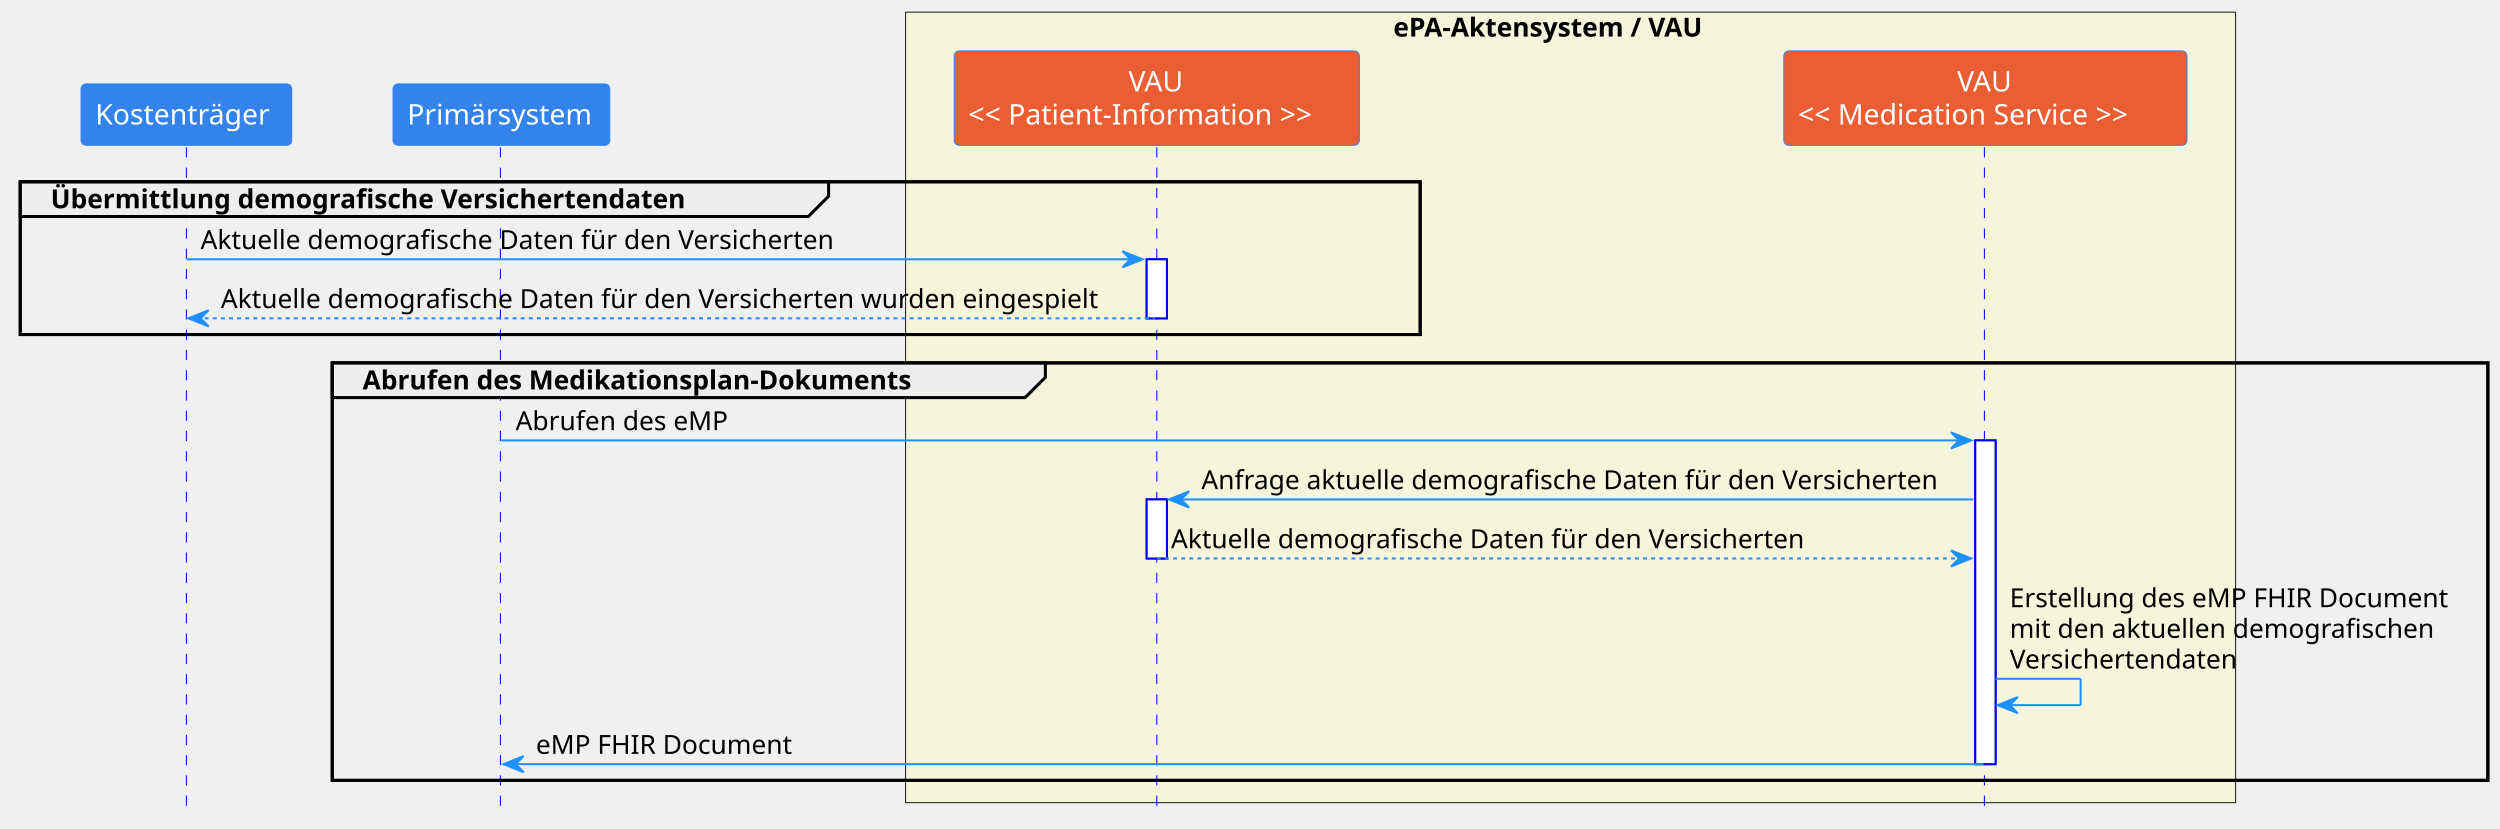
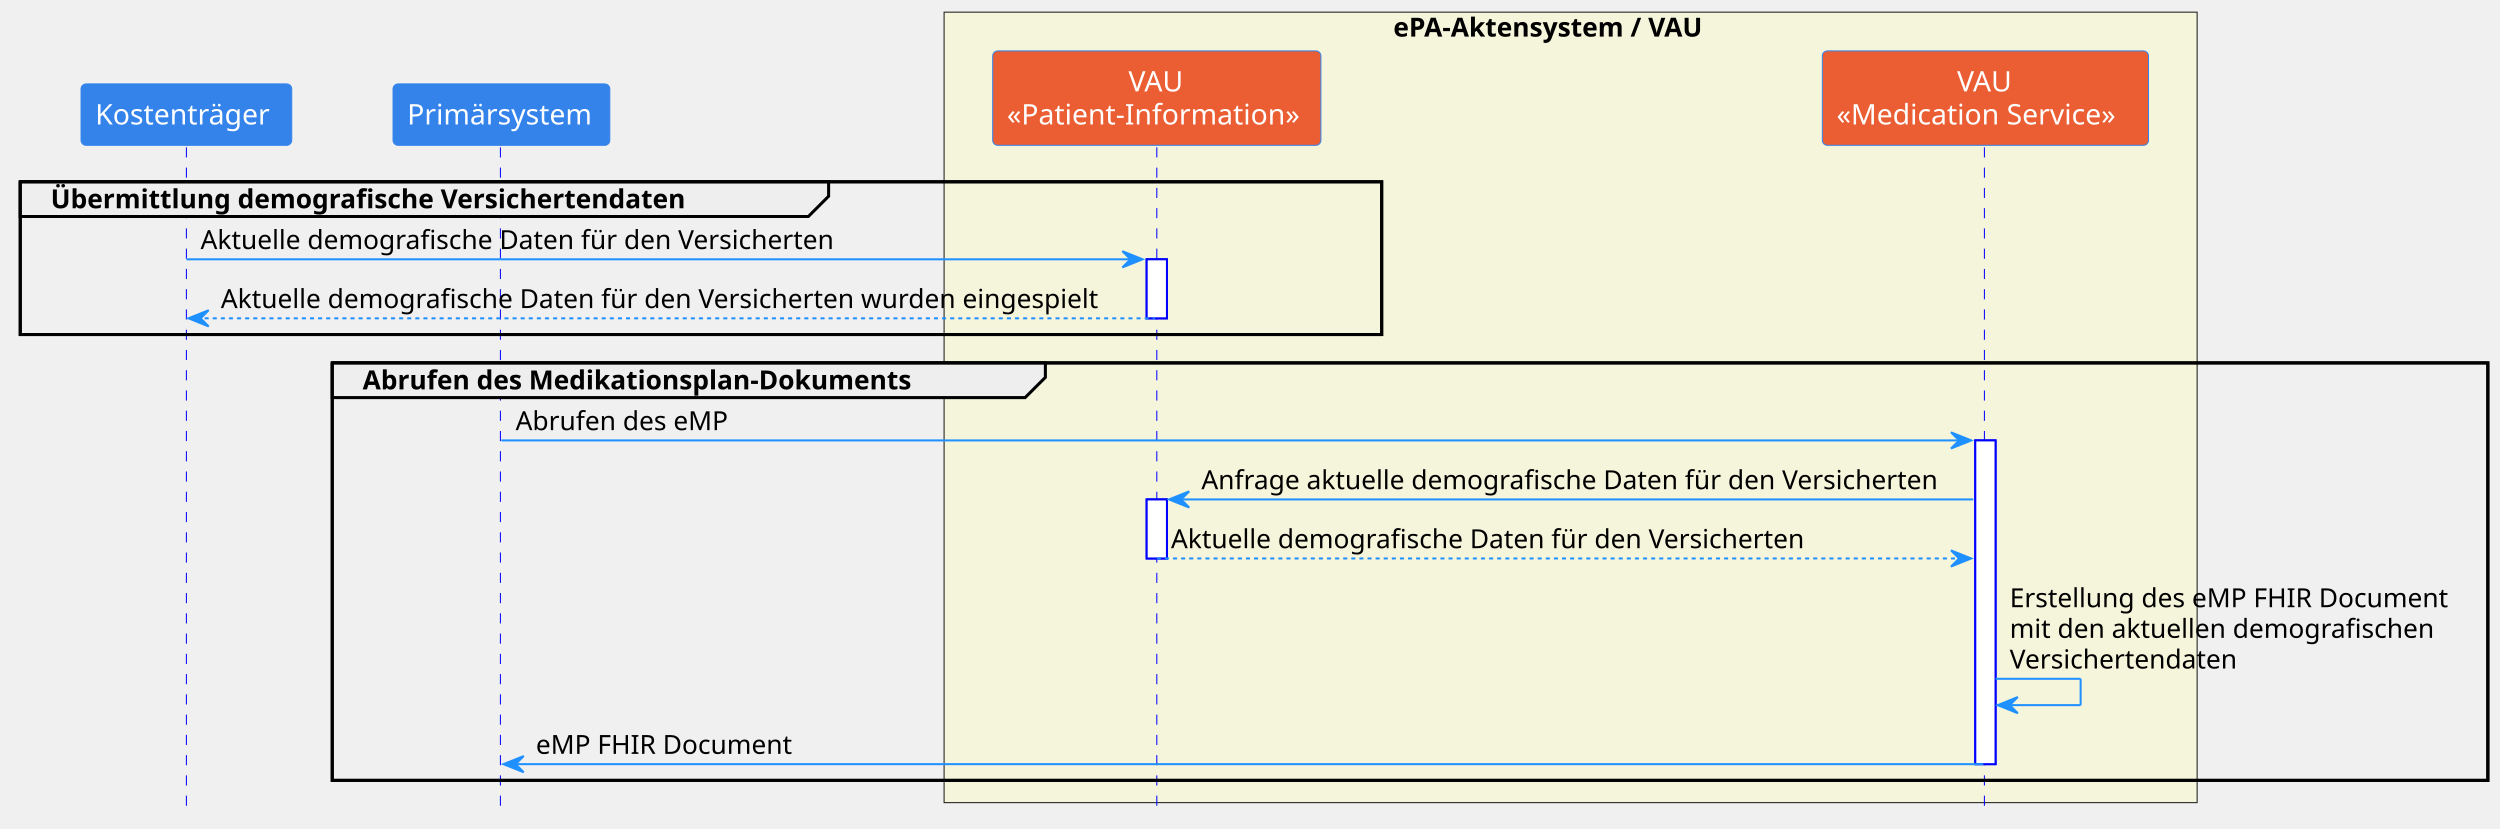
<svg xmlns="http://www.w3.org/2000/svg" contentStyleType="text/css" height="409px" preserveAspectRatio="none" style="width:1234px;height:409px;background:#FFFFFF;" version="1.1" viewBox="0 0 1234 409" width="1234px" zoomAndPan="magnify">
  <defs />
  <g>
-     <rect fill="#F5F5DC" height="390.188" style="stroke:#181818;stroke-width:0.5;" width="656.5" x="447" y="6" />
+     <rect fill="#F5F5DC" height="390.188" style="stroke:#181818;stroke-width:0.5;" width="618.5" x="466" y="6" />
    <text fill="#000000" font-family="sans-serif" font-size="13" font-weight="bold" lengthAdjust="spacing" textLength="175" x="687.75" y="18.067">ePA-Aktensystem / VAU</text>
    <rect fill="#FFFFFF" height="29.133" style="stroke:#0000FF;stroke-width:1.0;" width="10" x="566" y="127.992" />
    <rect fill="#FFFFFF" height="29.133" style="stroke:#0000FF;stroke-width:1.0;" width="10" x="566" y="246.523" />
    <rect fill="#FFFFFF" height="159.797" style="stroke:#0000FF;stroke-width:1.0;" width="10" x="975" y="217.391" />
-     <rect fill="none" height="75.398" style="stroke:#000000;stroke-width:1.5;" width="691" x="10" y="89.727" />
+     <rect fill="none" height="75.398" style="stroke:#000000;stroke-width:1.5;" width="672" x="10" y="89.727" />
    <rect fill="none" height="206.062" style="stroke:#000000;stroke-width:1.5;" width="1064" x="164" y="179.125" />
    <line style="stroke:#0000FF;stroke-width:0.5;stroke-dasharray:5.0,5.0;" x1="92" x2="92" y1="72.727" y2="402.188" />
    <line style="stroke:#0000FF;stroke-width:0.5;stroke-dasharray:5.0,5.0;" x1="247" x2="247" y1="72.727" y2="402.188" />
    <line style="stroke:#0000FF;stroke-width:0.5;stroke-dasharray:5.0,5.0;" x1="571" x2="571" y1="72.727" y2="402.188" />
    <line style="stroke:#0000FF;stroke-width:0.5;stroke-dasharray:5.0,5.0;" x1="979.5" x2="979.5" y1="72.727" y2="402.188" />
    <rect fill="#3483EB" height="30.297" rx="2.5" ry="2.5" style="stroke:#3483EB;stroke-width:0.5;" width="104" x="40" y="41.43" />
    <text fill="#FFFFFF" font-family="sans-serif" font-size="14" lengthAdjust="spacing" textLength="90" x="47" y="61.425">Kostenträger</text>
    <rect fill="#3483EB" height="30.297" rx="2.5" ry="2.5" style="stroke:#3483EB;stroke-width:0.5;" width="107" x="194" y="41.43" />
    <text fill="#FFFFFF" font-family="sans-serif" font-size="14" lengthAdjust="spacing" textLength="93" x="201" y="61.425">Primärsystem</text>
-     <rect fill="#EB5E34" height="46.594" rx="2.5" ry="2.5" style="stroke:#3483EB;stroke-width:0.5;" width="200" x="471" y="25.133" />
+     <rect fill="#EB5E34" height="46.594" rx="2.5" ry="2.5" style="stroke:#3483EB;stroke-width:0.5;" width="162" x="490" y="25.133" />
    <text fill="#FFFFFF" font-family="sans-serif" font-size="14" lengthAdjust="spacing" textLength="28" x="557" y="45.128">VAU</text>
-     <text fill="#FFFFFF" font-family="sans-serif" font-size="14" lengthAdjust="spacing" textLength="186" x="478" y="61.425">&lt;&lt; Patient-Information &gt;&gt;</text>
-     <rect fill="#EB5E34" height="46.594" rx="2.5" ry="2.5" style="stroke:#3483EB;stroke-width:0.5;" width="199" x="880.5" y="25.133" />
+     <text fill="#FFFFFF" font-family="sans-serif" font-size="14" lengthAdjust="spacing" textLength="148" x="497" y="61.425">«Patient-Information»</text>
+     <rect fill="#EB5E34" height="46.594" rx="2.5" ry="2.5" style="stroke:#3483EB;stroke-width:0.5;" width="161" x="899.5" y="25.133" />
    <text fill="#FFFFFF" font-family="sans-serif" font-size="14" lengthAdjust="spacing" textLength="28" x="966" y="45.128">VAU</text>
-     <text fill="#FFFFFF" font-family="sans-serif" font-size="14" lengthAdjust="spacing" textLength="185" x="887.5" y="61.425">&lt;&lt; Medication Service &gt;&gt;</text>
+     <text fill="#FFFFFF" font-family="sans-serif" font-size="14" lengthAdjust="spacing" textLength="147" x="906.5" y="61.425">«Medication Service»</text>
    <rect fill="#FFFFFF" height="29.133" style="stroke:#0000FF;stroke-width:1.0;" width="10" x="566" y="127.992" />
    <rect fill="#FFFFFF" height="29.133" style="stroke:#0000FF;stroke-width:1.0;" width="10" x="566" y="246.523" />
    <rect fill="#FFFFFF" height="159.797" style="stroke:#0000FF;stroke-width:1.0;" width="10" x="975" y="217.391" />
    <path d="M10,89.727 L409,89.727 L409,96.859 L399,106.859 L10,106.859 L10,89.727 " fill="#EEEEEE" style="stroke:#000000;stroke-width:1.5;" />
-     <rect fill="none" height="75.398" style="stroke:#000000;stroke-width:1.5;" width="691" x="10" y="89.727" />
+     <rect fill="none" height="75.398" style="stroke:#000000;stroke-width:1.5;" width="672" x="10" y="89.727" />
    <text fill="#000000" font-family="sans-serif" font-size="13" font-weight="bold" lengthAdjust="spacing" textLength="354" x="25" y="102.793">Übermittlung demografische Versichertendaten</text>
    <polygon fill="#1E90FF" points="554,123.992,564,127.992,554,131.992,558,127.992" style="stroke:#1E90FF;stroke-width:1.0;" />
    <line style="stroke:#1E90FF;stroke-width:1.0;" x1="92" x2="560" y1="127.992" y2="127.992" />
    <text fill="#000000" font-family="sans-serif" font-size="13" lengthAdjust="spacing" textLength="327" x="99" y="122.926">Aktuelle demografische Daten für den Versicherten</text>
    <polygon fill="#1E90FF" points="103,153.125,93,157.125,103,161.125,99,157.125" style="stroke:#1E90FF;stroke-width:1.0;" />
    <line style="stroke:#1E90FF;stroke-width:1.0;stroke-dasharray:2.0,2.0;" x1="97" x2="570" y1="157.125" y2="157.125" />
    <text fill="#000000" font-family="sans-serif" font-size="13" lengthAdjust="spacing" textLength="450" x="109" y="152.059">Aktuelle demografische Daten für den Versicherten wurden eingespielt</text>
    <path d="M164,179.125 L516,179.125 L516,186.258 L506,196.258 L164,196.258 L164,179.125 " fill="#EEEEEE" style="stroke:#000000;stroke-width:1.5;" />
    <rect fill="none" height="206.062" style="stroke:#000000;stroke-width:1.5;" width="1064" x="164" y="179.125" />
    <text fill="#000000" font-family="sans-serif" font-size="13" font-weight="bold" lengthAdjust="spacing" textLength="307" x="179" y="192.192">Abrufen des Medikationsplan-Dokuments</text>
    <polygon fill="#1E90FF" points="963,213.391,973,217.391,963,221.391,967,217.391" style="stroke:#1E90FF;stroke-width:1.0;" />
    <line style="stroke:#1E90FF;stroke-width:1.0;" x1="247.5" x2="969" y1="217.391" y2="217.391" />
    <text fill="#000000" font-family="sans-serif" font-size="13" lengthAdjust="spacing" textLength="108" x="254.5" y="212.325">Abrufen des eMP</text>
    <polygon fill="#1E90FF" points="587,242.523,577,246.523,587,250.523,583,246.523" style="stroke:#1E90FF;stroke-width:1.0;" />
    <line style="stroke:#1E90FF;stroke-width:1.0;" x1="581" x2="974" y1="246.523" y2="246.523" />
    <text fill="#000000" font-family="sans-serif" font-size="13" lengthAdjust="spacing" textLength="380" x="593" y="241.458">Anfrage aktuelle demografische Daten für den Versicherten</text>
    <polygon fill="#1E90FF" points="963,271.656,973,275.656,963,279.656,967,275.656" style="stroke:#1E90FF;stroke-width:1.0;" />
    <line style="stroke:#1E90FF;stroke-width:1.0;stroke-dasharray:2.0,2.0;" x1="571" x2="969" y1="275.656" y2="275.656" />
    <text fill="#000000" font-family="sans-serif" font-size="13" lengthAdjust="spacing" textLength="327" x="578" y="270.59">Aktuelle demografische Daten für den Versicherten</text>
    <line style="stroke:#1E90FF;stroke-width:1.0;" x1="985" x2="1027" y1="335.055" y2="335.055" />
    <line style="stroke:#1E90FF;stroke-width:1.0;" x1="1027" x2="1027" y1="335.055" y2="348.055" />
    <line style="stroke:#1E90FF;stroke-width:1.0;" x1="986" x2="1027" y1="348.055" y2="348.055" />
    <polygon fill="#1E90FF" points="996,344.055,986,348.055,996,352.055,992,348.055" style="stroke:#1E90FF;stroke-width:1.0;" />
    <text fill="#000000" font-family="sans-serif" font-size="13" lengthAdjust="spacing" textLength="224" x="992" y="299.723">Erstellung des eMP FHIR Document</text>
    <text fill="#000000" font-family="sans-serif" font-size="13" lengthAdjust="spacing" textLength="218" x="992" y="314.856">mit den aktuellen demografischen</text>
    <text fill="#000000" font-family="sans-serif" font-size="13" lengthAdjust="spacing" textLength="118" x="992" y="329.989">Versichertendaten</text>
    <polygon fill="#1E90FF" points="258.5,373.188,248.5,377.188,258.5,381.188,254.5,377.188" style="stroke:#1E90FF;stroke-width:1.0;" />
    <line style="stroke:#1E90FF;stroke-width:1.0;" x1="252.5" x2="979" y1="377.188" y2="377.188" />
    <text fill="#000000" font-family="sans-serif" font-size="13" lengthAdjust="spacing" textLength="130" x="264.5" y="372.122">eMP FHIR Document</text>
  </g>
</svg>
